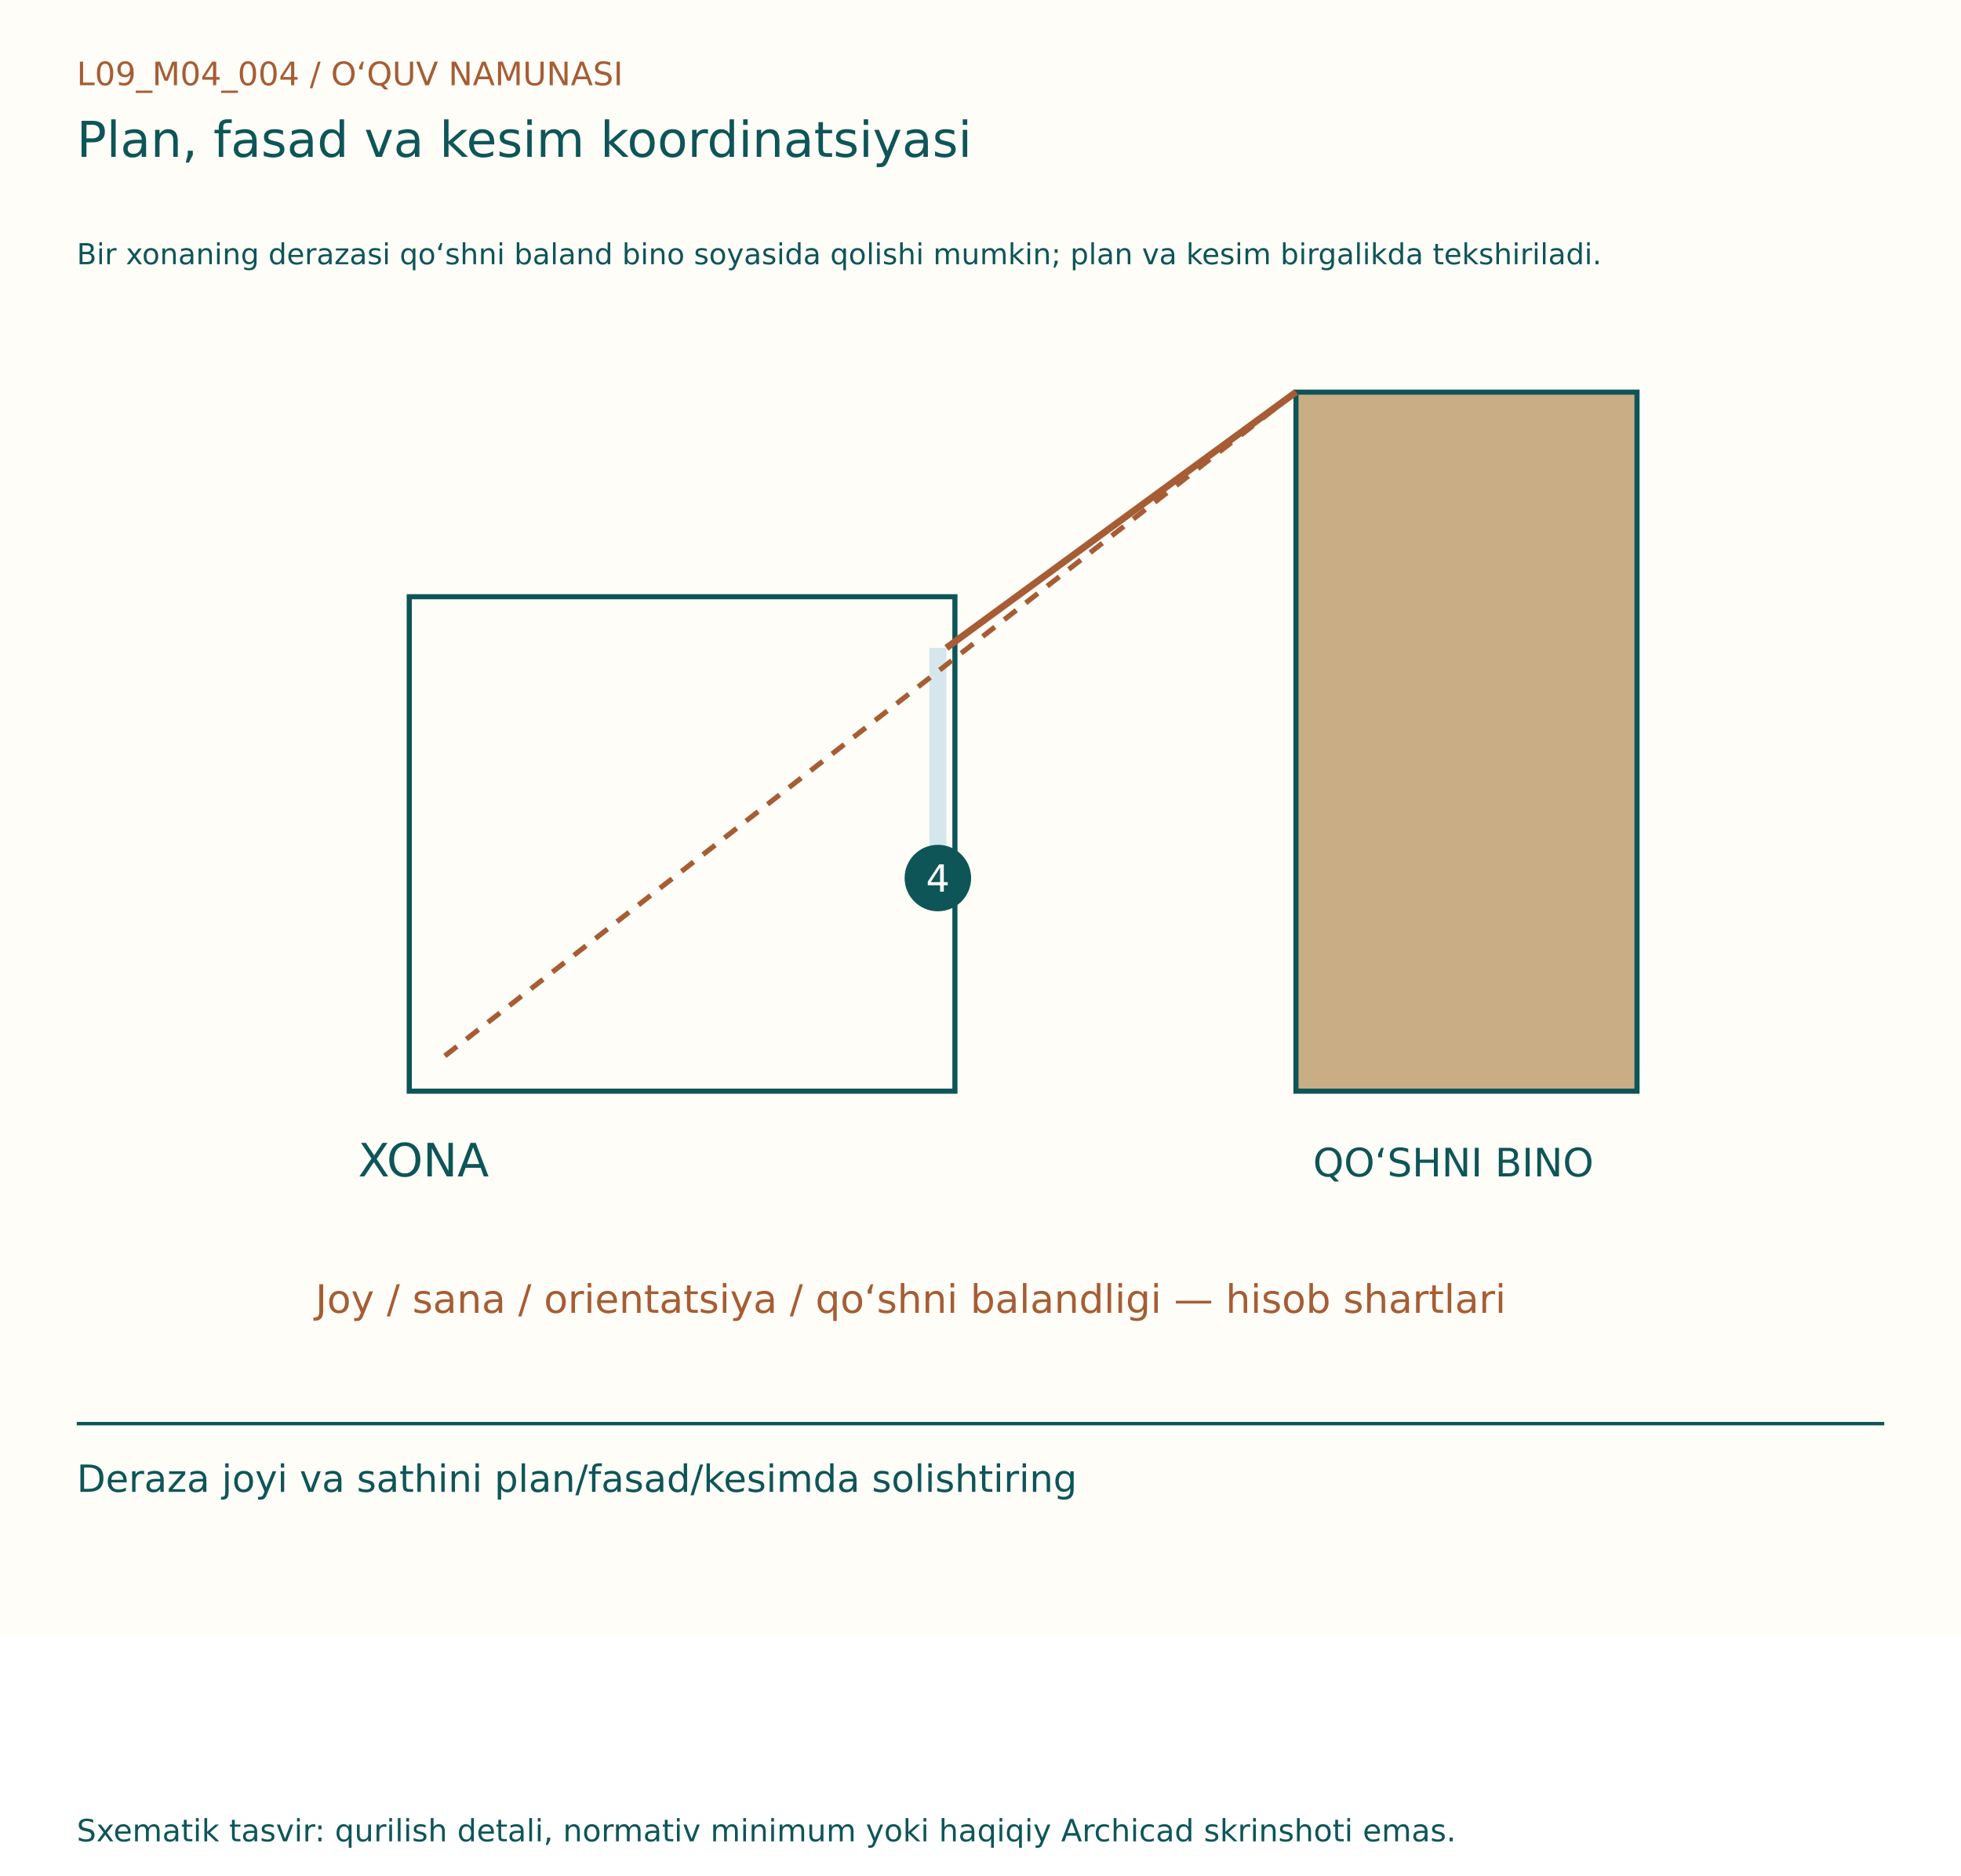
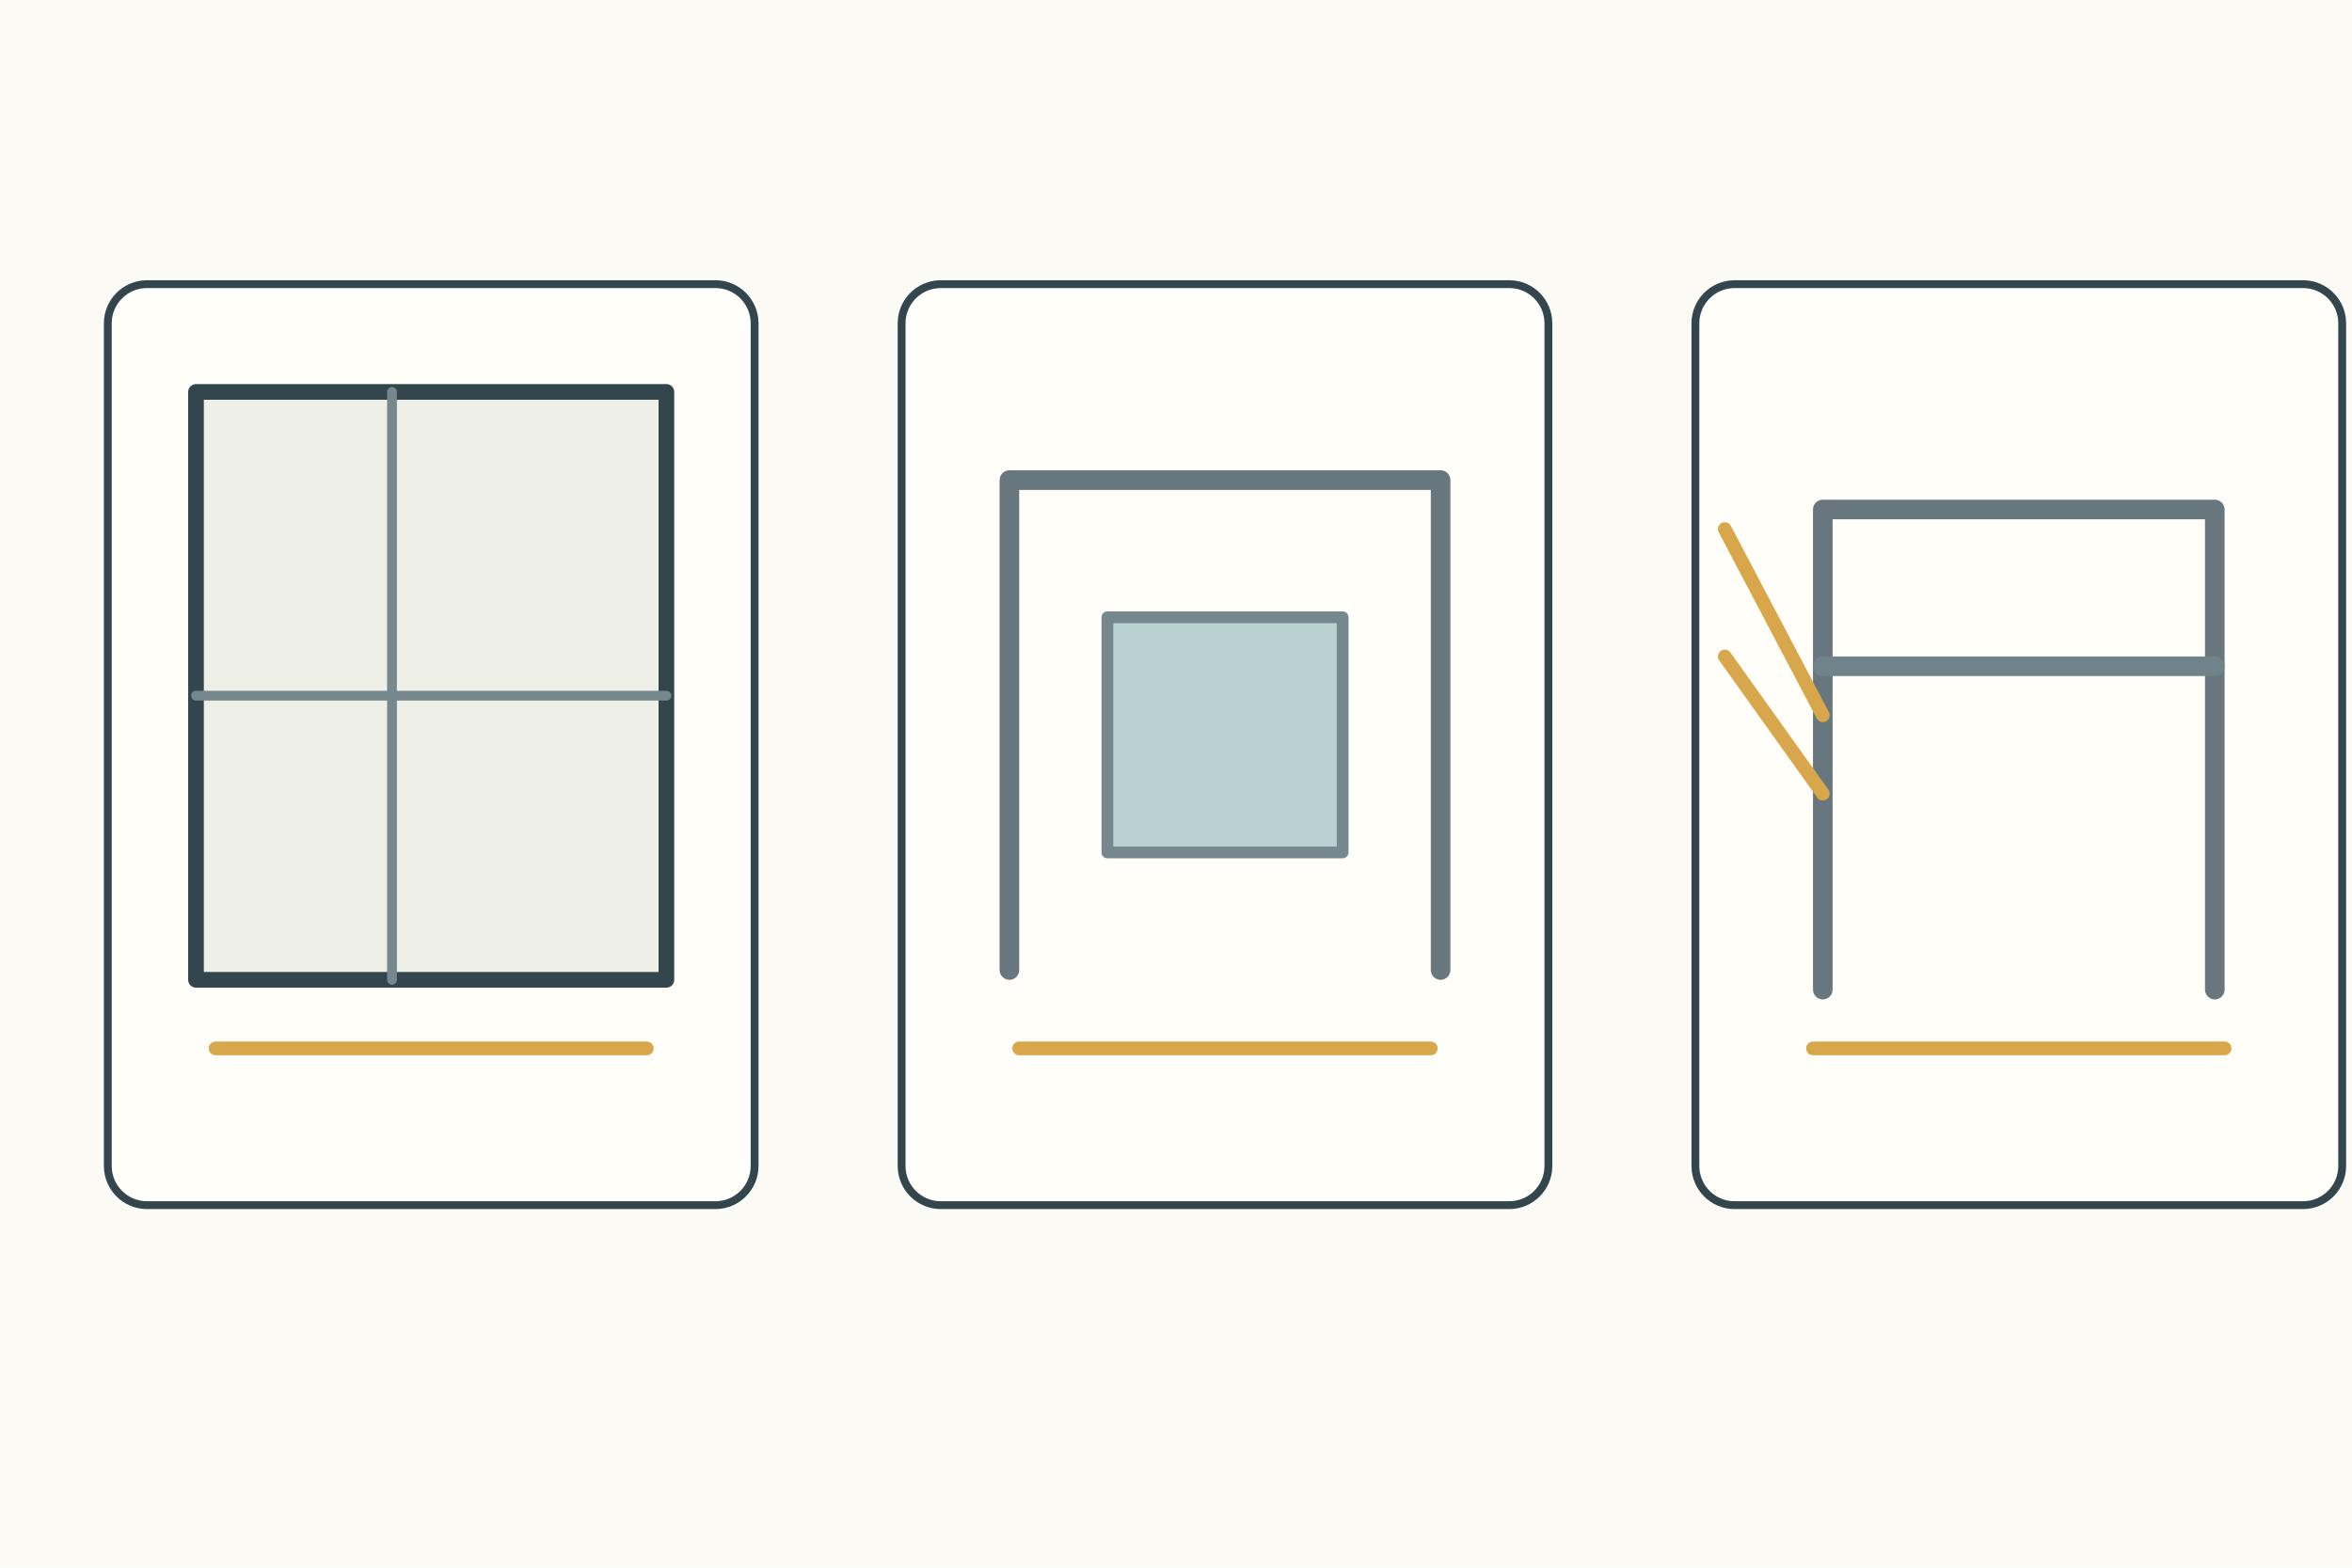
- <svg xmlns="http://www.w3.org/2000/svg" width="1150" height="1100" viewBox="0 0 1150 1100">
-   <rect width="1150" height="960" fill="#FFFDF7" />
-   <g font-family="DejaVu Sans, Segoe UI, sans-serif">
-     <text x="45" y="50" font-size="19" fill="#A65D35">L09_M04_004  /  O‘QUV NAMUNASI</text>
-     <text x="45" y="92" font-size="29" fill="#0E5558">Plan, fasad va kesim koordinatsiyasi</text>
-     <text x="45" y="155" font-size="17" fill="#0E5558">Bir xonaning derazasi qo‘shni baland bino soyasida qolishi mumkin; plan va kesim birgalikda tekshiriladi.</text>
-     <g transform="translate(0,80)">
-       <rect x="240" y="270" width="320" height="290" fill="#FFFDF7" stroke="#0E5558" stroke-width="3" />
-       <rect x="760" y="150" width="200" height="410" fill="#C9AD84" stroke="#0E5558" stroke-width="3" />
-       <line x1="550" y1="300" x2="550" y2="420" stroke="#D5E7ED" stroke-width="10" />
-       <line x1="760" y1="150" x2="555" y2="300" stroke="#A65D35" stroke-width="4" />
-       <line x1="760" y1="150" x2="260" y2="540" stroke="#A65D35" stroke-width="3" stroke-dasharray="9 7" />
-       <text x="210" y="610" font-size="27" fill="#0E5558">XONA</text>
-       <text x="770" y="610" font-size="23" fill="#0E5558">QO‘SHNI BINO</text>
-       <text x="185" y="690" font-size="23" fill="#A65D35">Joy / sana / orientatsiya / qo‘shni balandligi — hisob shartlari</text>
-       <circle cx="550" cy="435" r="18" fill="#0E5558" stroke="#0E5558" stroke-width="3" />
-       <text x="543" y="443" font-size="22" fill="#FFFDF7">4</text>
+ <svg xmlns="http://www.w3.org/2000/svg" width="1200" height="800">
+   <rect width="1200" height="800" fill="#fbfaf4" />
+   <g stroke="#34464d" stroke-width="4" fill="none" stroke-linecap="round" stroke-linejoin="round">
+     <g transform="translate(55 145)">
+       <g>
+         <rect width="330" height="470" rx="20" fill="#fffef9" />
+         <rect x="45" y="55" width="240" height="300" fill="#eef0e8" stroke-width="8" />
+         <path d="M145 55v300M45 210h240" stroke="#75888d" stroke-width="5" />
+         <path d="M55 390h220" stroke="#d8a64b" stroke-width="7" />
+       </g>
+       <g transform="translate(405 0)">
+         <rect width="330" height="470" rx="20" fill="#fffef9" />
+         <path d="M55 350V100h220v250" stroke="#68777d" stroke-width="10" />
+         <rect x="105" y="170" width="120" height="120" fill="#bad1d1" stroke="#75888d" stroke-width="6" />
+         <path d="M60 390h210" stroke="#d8a64b" stroke-width="7" />
+       </g>
+       <g transform="translate(810 0)">
+         <rect width="330" height="470" rx="20" fill="#fffef9" />
+         <path d="M65 360V115h200v245" stroke="#68777d" stroke-width="10" />
+         <path d="M65 195h200" stroke="#71838a" stroke-width="10" />
+         <path d="M15 125l50 95M15 190l50 70" stroke="#d8a64b" stroke-width="7" />
+         <path d="M60 390h210" stroke="#d8a64b" stroke-width="7" />
+       </g>
    </g>
-     <line x1="45" y1="835" x2="1105" y2="835" stroke="#0E5558" stroke-width="2" />
-     <text x="45" y="875" font-size="22" fill="#0E5558">Deraza joyi va sathini plan/fasad/kesimda solishtiring</text>
-     <text x="45" y="1080" font-size="18" fill="#0E5558">Sxematik tasvir: qurilish detali, normativ minimum yoki haqiqiy Archicad skrinshoti emas.</text>
  </g>
</svg>
